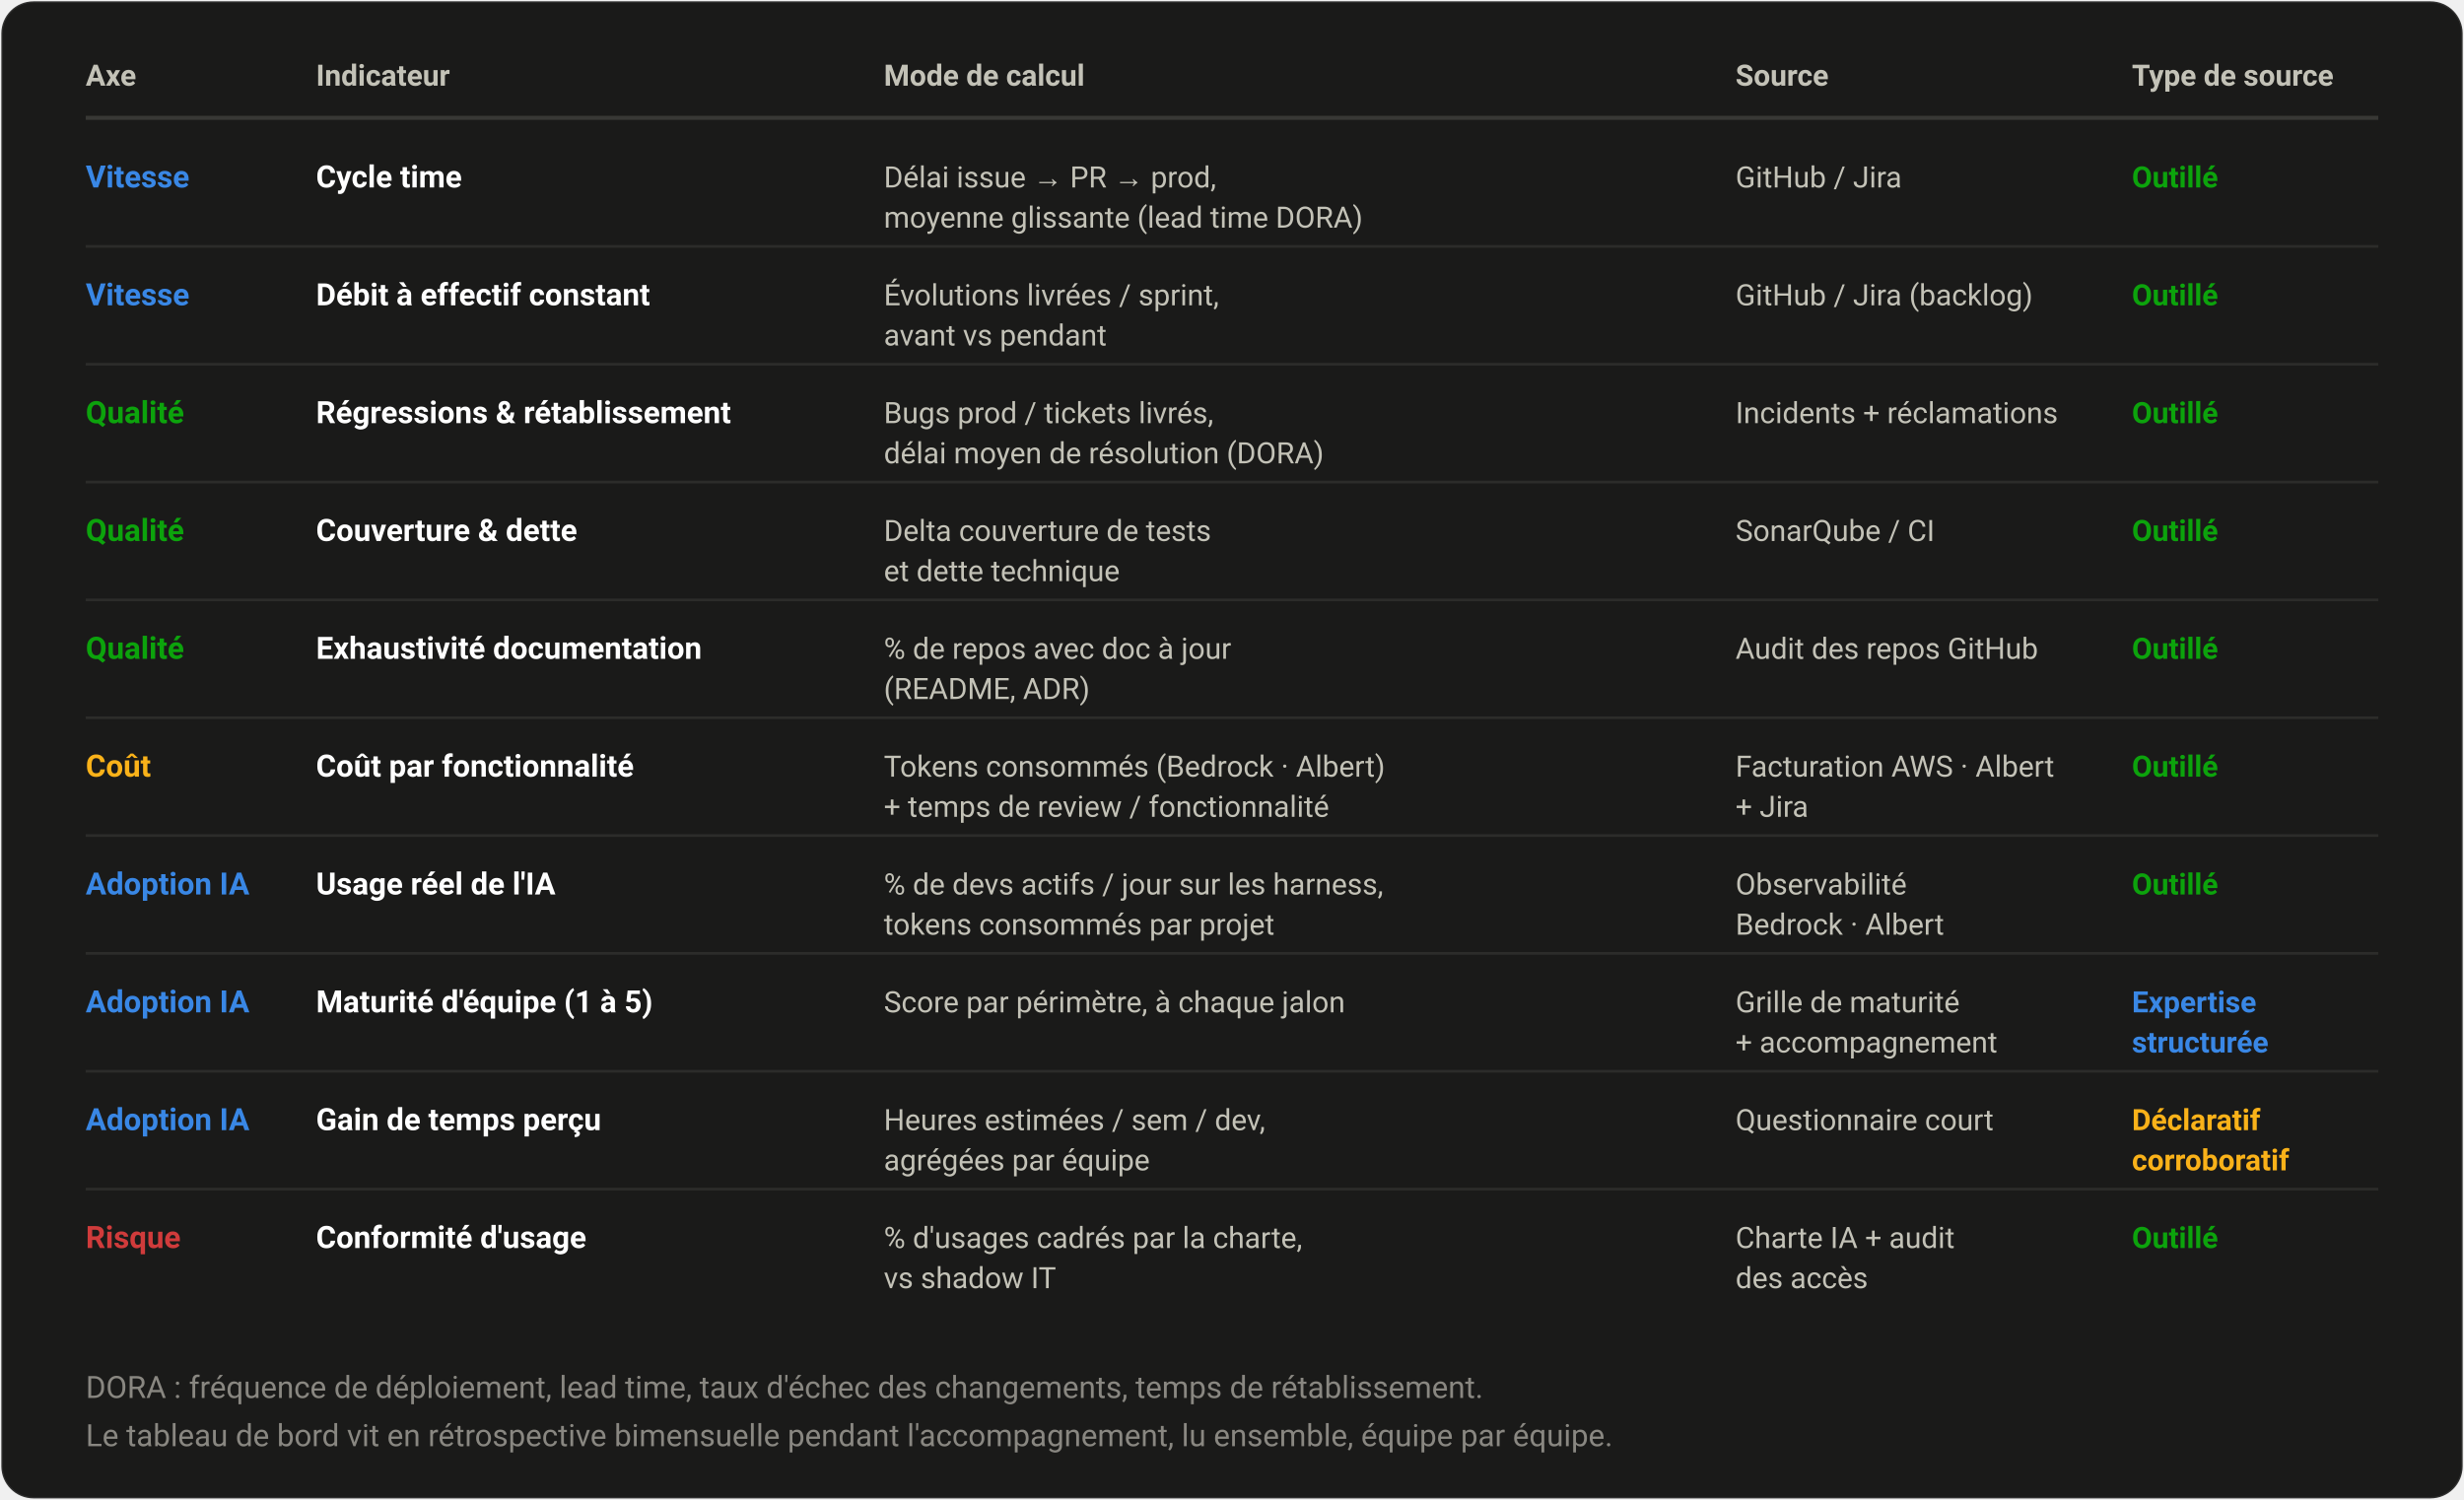
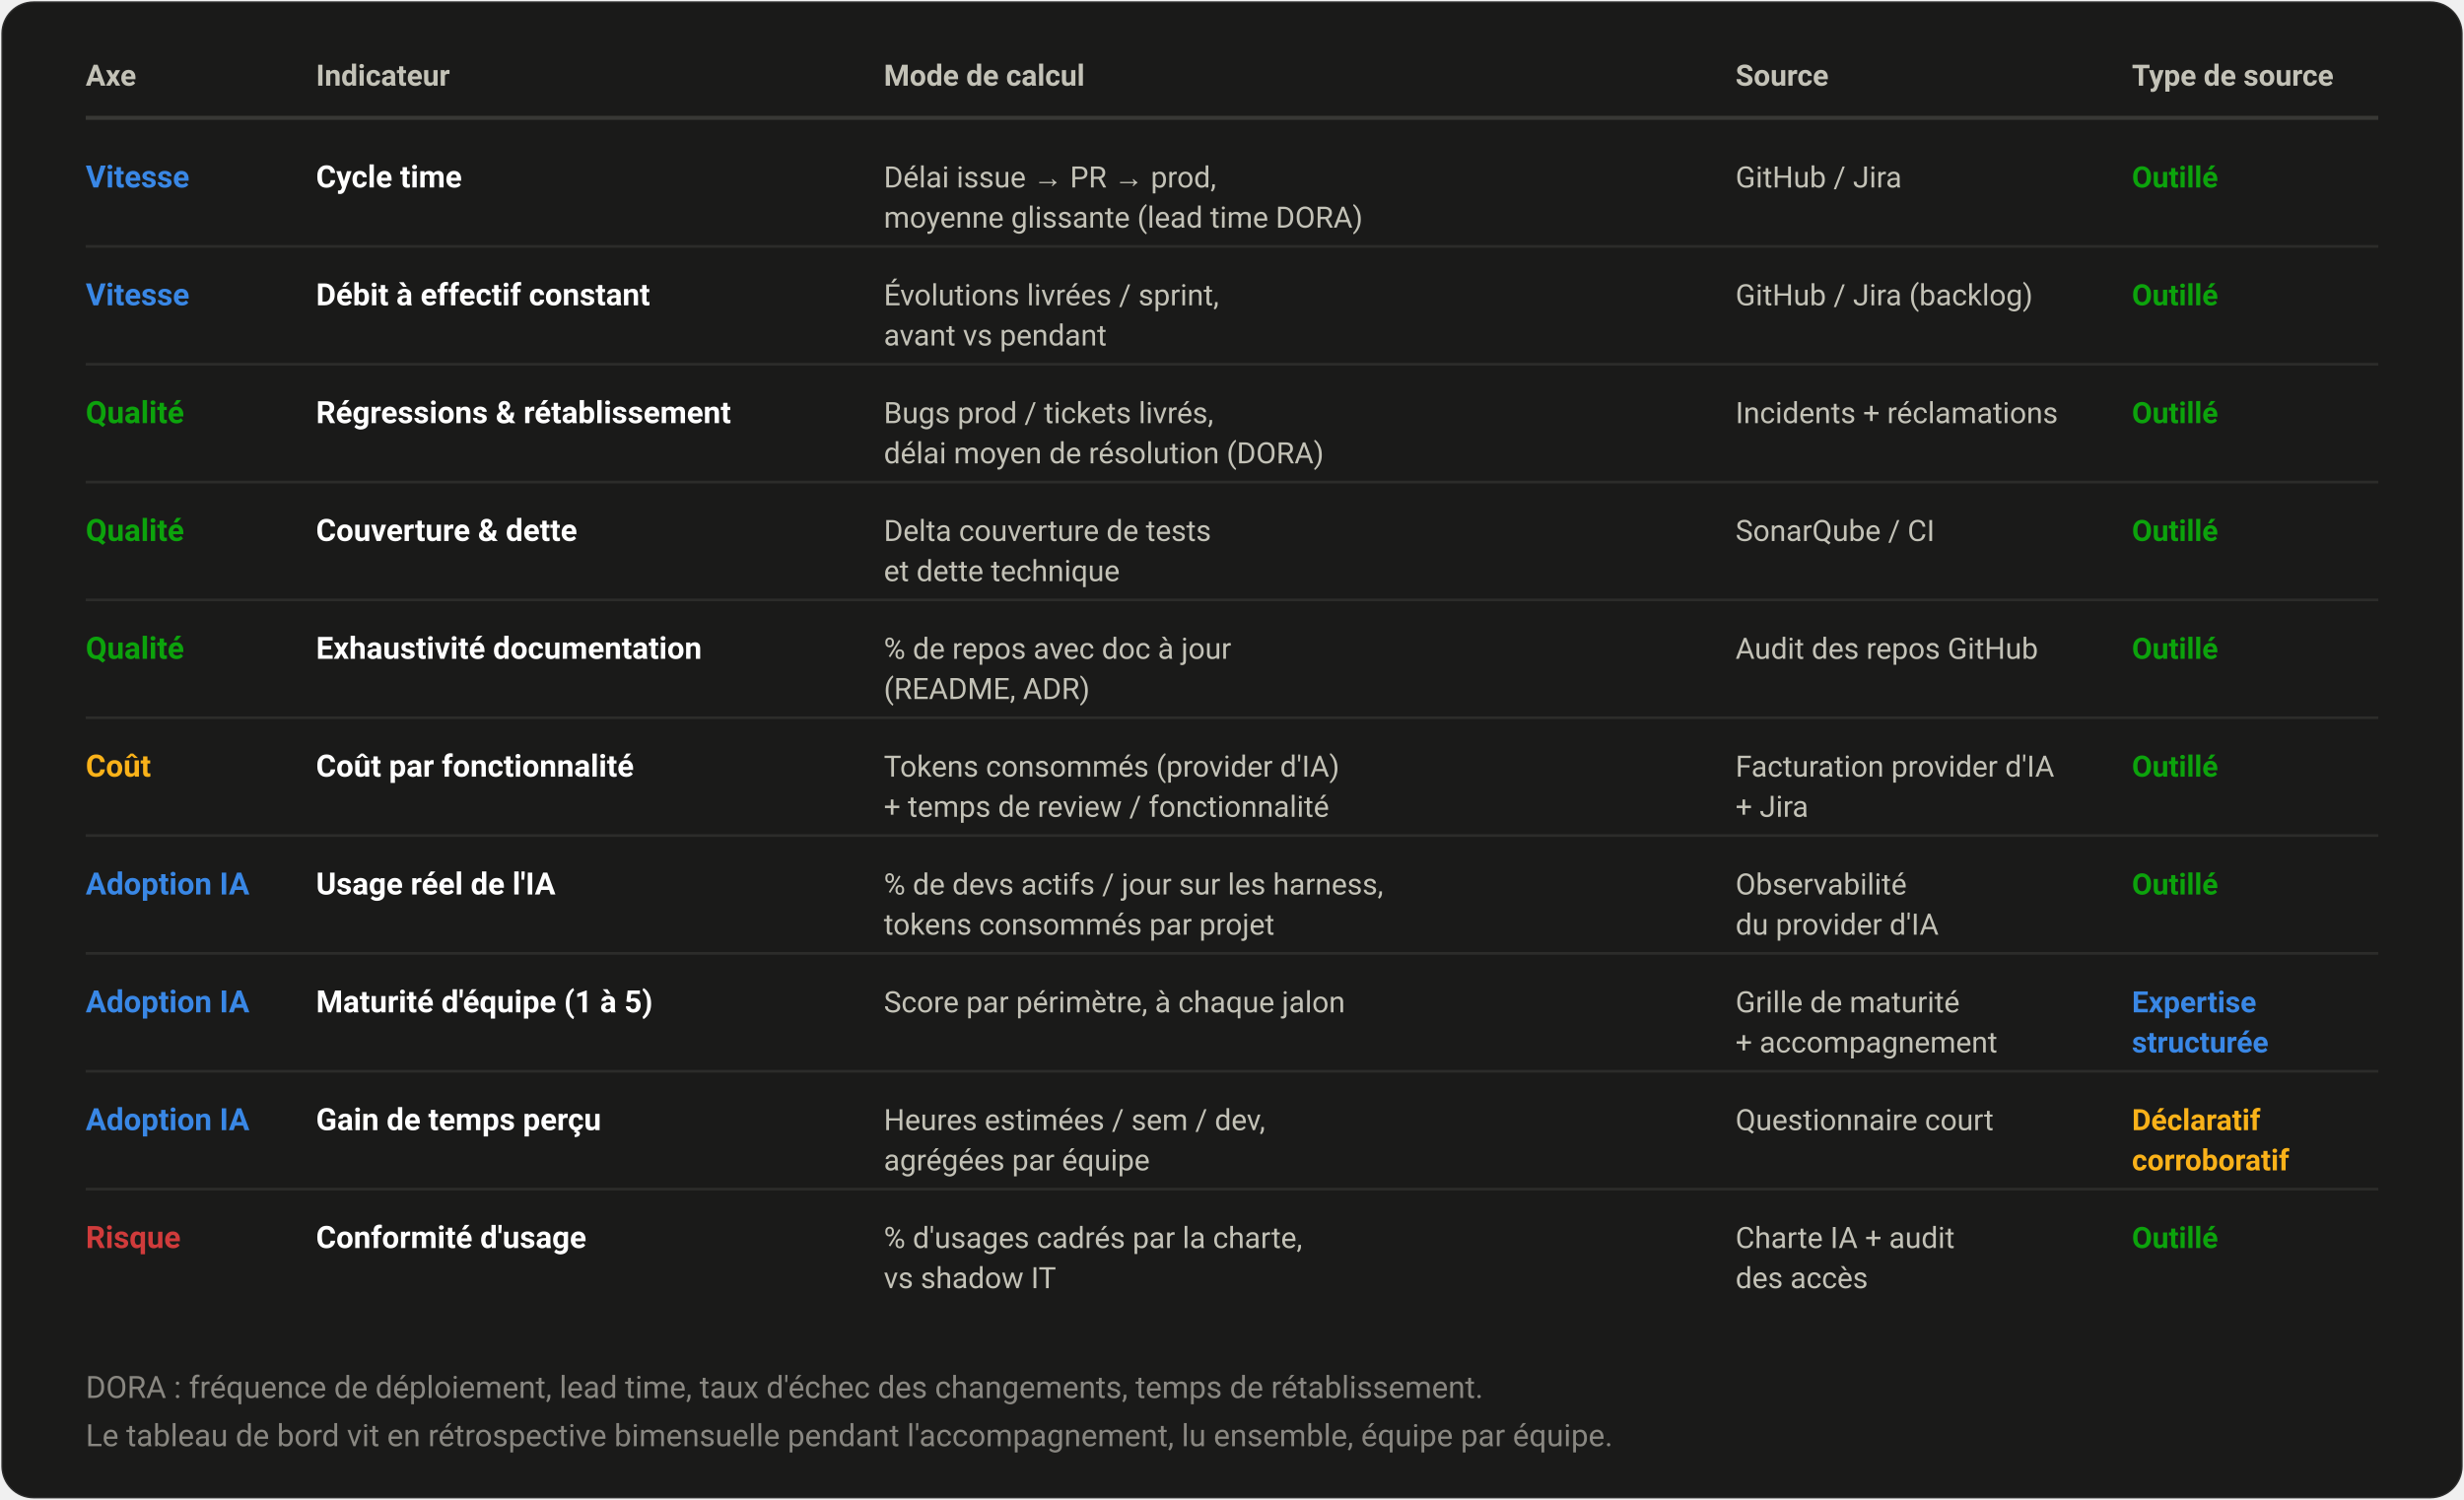
<svg xmlns="http://www.w3.org/2000/svg" width="920" height="560" viewBox="0 0 920 560" font-family="-apple-system,'Segoe UI',system-ui,Roboto,'Helvetica Neue',Arial,sans-serif">
  <rect x="0.5" y="0.5" width="919" height="559" rx="12" fill="#1a1a19" stroke="rgba(255,255,255,0.10)" />
  <text x="32" y="32" font-size="11" fill="#c3c2b7" font-weight="600" text-anchor="start">Axe</text>
  <text x="118" y="32" font-size="11" fill="#c3c2b7" font-weight="600" text-anchor="start">Indicateur</text>
  <text x="330" y="32" font-size="11" fill="#c3c2b7" font-weight="600" text-anchor="start">Mode de calcul</text>
  <text x="648" y="32" font-size="11" fill="#c3c2b7" font-weight="600" text-anchor="start">Source</text>
  <text x="796" y="32" font-size="11" fill="#c3c2b7" font-weight="600" text-anchor="start">Type de source</text>
  <line x1="32" y1="44" x2="888" y2="44" stroke="#383835" stroke-width="1.5" />
  <text x="32" y="70" font-size="11.5" fill="#3987e5" font-weight="600" text-anchor="start">Vitesse</text>
  <text x="118" y="70" font-size="11.5" fill="#ffffff" font-weight="600" text-anchor="start">Cycle time</text>
  <text x="330" y="70" font-size="11" fill="#c3c2b7" font-weight="normal" text-anchor="start">Délai issue → PR → prod,</text>
  <text x="330" y="85" font-size="11" fill="#c3c2b7" font-weight="normal" text-anchor="start">moyenne glissante (lead time DORA)</text>
  <text x="648" y="70" font-size="11" fill="#c3c2b7" font-weight="normal" text-anchor="start">GitHub / Jira</text>
  <text x="796" y="70" font-size="11" fill="#0ca30c" font-weight="600" text-anchor="start">Outillé</text>
  <line x1="32" y1="92" x2="888" y2="92" stroke="#2c2c2a" stroke-width="1" />
  <text x="32" y="114" font-size="11.5" fill="#3987e5" font-weight="600" text-anchor="start">Vitesse</text>
  <text x="118" y="114" font-size="11.5" fill="#ffffff" font-weight="600" text-anchor="start">Débit à effectif constant</text>
  <text x="330" y="114" font-size="11" fill="#c3c2b7" font-weight="normal" text-anchor="start">Évolutions livrées / sprint,</text>
  <text x="330" y="129" font-size="11" fill="#c3c2b7" font-weight="normal" text-anchor="start">avant vs pendant</text>
  <text x="648" y="114" font-size="11" fill="#c3c2b7" font-weight="normal" text-anchor="start">GitHub / Jira (backlog)</text>
  <text x="796" y="114" font-size="11" fill="#0ca30c" font-weight="600" text-anchor="start">Outillé</text>
  <line x1="32" y1="136" x2="888" y2="136" stroke="#2c2c2a" stroke-width="1" />
  <text x="32" y="158" font-size="11.5" fill="#0ca30c" font-weight="600" text-anchor="start">Qualité</text>
  <text x="118" y="158" font-size="11.5" fill="#ffffff" font-weight="600" text-anchor="start">Régressions &amp; rétablissement</text>
  <text x="330" y="158" font-size="11" fill="#c3c2b7" font-weight="normal" text-anchor="start">Bugs prod / tickets livrés,</text>
  <text x="330" y="173" font-size="11" fill="#c3c2b7" font-weight="normal" text-anchor="start">délai moyen de résolution (DORA)</text>
  <text x="648" y="158" font-size="11" fill="#c3c2b7" font-weight="normal" text-anchor="start">Incidents + réclamations</text>
  <text x="796" y="158" font-size="11" fill="#0ca30c" font-weight="600" text-anchor="start">Outillé</text>
  <line x1="32" y1="180" x2="888" y2="180" stroke="#2c2c2a" stroke-width="1" />
  <text x="32" y="202" font-size="11.5" fill="#0ca30c" font-weight="600" text-anchor="start">Qualité</text>
  <text x="118" y="202" font-size="11.5" fill="#ffffff" font-weight="600" text-anchor="start">Couverture &amp; dette</text>
  <text x="330" y="202" font-size="11" fill="#c3c2b7" font-weight="normal" text-anchor="start">Delta couverture de tests</text>
  <text x="330" y="217" font-size="11" fill="#c3c2b7" font-weight="normal" text-anchor="start">et dette technique</text>
  <text x="648" y="202" font-size="11" fill="#c3c2b7" font-weight="normal" text-anchor="start">SonarQube / CI</text>
  <text x="796" y="202" font-size="11" fill="#0ca30c" font-weight="600" text-anchor="start">Outillé</text>
  <line x1="32" y1="224" x2="888" y2="224" stroke="#2c2c2a" stroke-width="1" />
  <text x="32" y="246" font-size="11.5" fill="#0ca30c" font-weight="600" text-anchor="start">Qualité</text>
  <text x="118" y="246" font-size="11.5" fill="#ffffff" font-weight="600" text-anchor="start">Exhaustivité documentation</text>
  <text x="330" y="246" font-size="11" fill="#c3c2b7" font-weight="normal" text-anchor="start">% de repos avec doc à jour</text>
  <text x="330" y="261" font-size="11" fill="#c3c2b7" font-weight="normal" text-anchor="start">(README, ADR)</text>
  <text x="648" y="246" font-size="11" fill="#c3c2b7" font-weight="normal" text-anchor="start">Audit des repos GitHub</text>
  <text x="796" y="246" font-size="11" fill="#0ca30c" font-weight="600" text-anchor="start">Outillé</text>
  <line x1="32" y1="268" x2="888" y2="268" stroke="#2c2c2a" stroke-width="1" />
  <text x="32" y="290" font-size="11.5" fill="#fab219" font-weight="600" text-anchor="start">Coût</text>
  <text x="118" y="290" font-size="11.5" fill="#ffffff" font-weight="600" text-anchor="start">Coût par fonctionnalité</text>
-   <text x="330" y="290" font-size="11" fill="#c3c2b7" font-weight="normal" text-anchor="start">Tokens consommés (Bedrock · Albert)</text>
+   <text x="330" y="290" font-size="11" fill="#c3c2b7" font-weight="normal" text-anchor="start">Tokens consommés (provider d'IA)</text>
  <text x="330" y="305" font-size="11" fill="#c3c2b7" font-weight="normal" text-anchor="start">+ temps de review / fonctionnalité</text>
-   <text x="648" y="290" font-size="11" fill="#c3c2b7" font-weight="normal" text-anchor="start">Facturation AWS · Albert</text>
+   <text x="648" y="290" font-size="11" fill="#c3c2b7" font-weight="normal" text-anchor="start">Facturation provider d'IA</text>
  <text x="648" y="305" font-size="11" fill="#c3c2b7" font-weight="normal" text-anchor="start">+ Jira</text>
  <text x="796" y="290" font-size="11" fill="#0ca30c" font-weight="600" text-anchor="start">Outillé</text>
  <line x1="32" y1="312" x2="888" y2="312" stroke="#2c2c2a" stroke-width="1" />
  <text x="32" y="334" font-size="11.5" fill="#3987e5" font-weight="600" text-anchor="start">Adoption IA</text>
  <text x="118" y="334" font-size="11.5" fill="#ffffff" font-weight="600" text-anchor="start">Usage réel de l'IA</text>
  <text x="330" y="334" font-size="11" fill="#c3c2b7" font-weight="normal" text-anchor="start">% de devs actifs / jour sur les harness,</text>
  <text x="330" y="349" font-size="11" fill="#c3c2b7" font-weight="normal" text-anchor="start">tokens consommés par projet</text>
  <text x="648" y="334" font-size="11" fill="#c3c2b7" font-weight="normal" text-anchor="start">Observabilité</text>
-   <text x="648" y="349" font-size="11" fill="#c3c2b7" font-weight="normal" text-anchor="start">Bedrock · Albert</text>
+   <text x="648" y="349" font-size="11" fill="#c3c2b7" font-weight="normal" text-anchor="start">du provider d'IA</text>
  <text x="796" y="334" font-size="11" fill="#0ca30c" font-weight="600" text-anchor="start">Outillé</text>
  <line x1="32" y1="356" x2="888" y2="356" stroke="#2c2c2a" stroke-width="1" />
  <text x="32" y="378" font-size="11.5" fill="#3987e5" font-weight="600" text-anchor="start">Adoption IA</text>
  <text x="118" y="378" font-size="11.5" fill="#ffffff" font-weight="600" text-anchor="start">Maturité d'équipe (1 à 5)</text>
  <text x="330" y="378" font-size="11" fill="#c3c2b7" font-weight="normal" text-anchor="start">Score par périmètre, à chaque jalon</text>
  <text x="648" y="378" font-size="11" fill="#c3c2b7" font-weight="normal" text-anchor="start">Grille de maturité</text>
  <text x="648" y="393" font-size="11" fill="#c3c2b7" font-weight="normal" text-anchor="start">+ accompagnement</text>
  <text x="796" y="378" font-size="11" fill="#3987e5" font-weight="600" text-anchor="start">Expertise</text>
  <text x="796" y="393" font-size="11" fill="#3987e5" font-weight="600" text-anchor="start">structurée</text>
  <line x1="32" y1="400" x2="888" y2="400" stroke="#2c2c2a" stroke-width="1" />
  <text x="32" y="422" font-size="11.5" fill="#3987e5" font-weight="600" text-anchor="start">Adoption IA</text>
  <text x="118" y="422" font-size="11.5" fill="#ffffff" font-weight="600" text-anchor="start">Gain de temps perçu</text>
  <text x="330" y="422" font-size="11" fill="#c3c2b7" font-weight="normal" text-anchor="start">Heures estimées / sem / dev,</text>
  <text x="330" y="437" font-size="11" fill="#c3c2b7" font-weight="normal" text-anchor="start">agrégées par équipe</text>
  <text x="648" y="422" font-size="11" fill="#c3c2b7" font-weight="normal" text-anchor="start">Questionnaire court</text>
  <text x="796" y="422" font-size="11" fill="#fab219" font-weight="600" text-anchor="start">Déclaratif</text>
  <text x="796" y="437" font-size="11" fill="#fab219" font-weight="600" text-anchor="start">corroboratif</text>
  <line x1="32" y1="444" x2="888" y2="444" stroke="#2c2c2a" stroke-width="1" />
  <text x="32" y="466" font-size="11.5" fill="#d03b3b" font-weight="600" text-anchor="start">Risque</text>
  <text x="118" y="466" font-size="11.5" fill="#ffffff" font-weight="600" text-anchor="start">Conformité d'usage</text>
  <text x="330" y="466" font-size="11" fill="#c3c2b7" font-weight="normal" text-anchor="start">% d'usages cadrés par la charte,</text>
  <text x="330" y="481" font-size="11" fill="#c3c2b7" font-weight="normal" text-anchor="start">vs shadow IT</text>
  <text x="648" y="466" font-size="11" fill="#c3c2b7" font-weight="normal" text-anchor="start">Charte IA + audit</text>
  <text x="648" y="481" font-size="11" fill="#c3c2b7" font-weight="normal" text-anchor="start">des accès</text>
  <text x="796" y="466" font-size="11" fill="#0ca30c" font-weight="600" text-anchor="start">Outillé</text>
  <text x="32" y="522" font-size="11.5" fill="#898781" font-weight="normal" text-anchor="start">DORA : fréquence de déploiement, lead time, taux d'échec des changements, temps de rétablissement.</text>
  <text x="32" y="540" font-size="11.5" fill="#898781" font-weight="normal" text-anchor="start">Le tableau de bord vit en rétrospective bimensuelle pendant l'accompagnement, lu ensemble, équipe par équipe.</text>
</svg>
